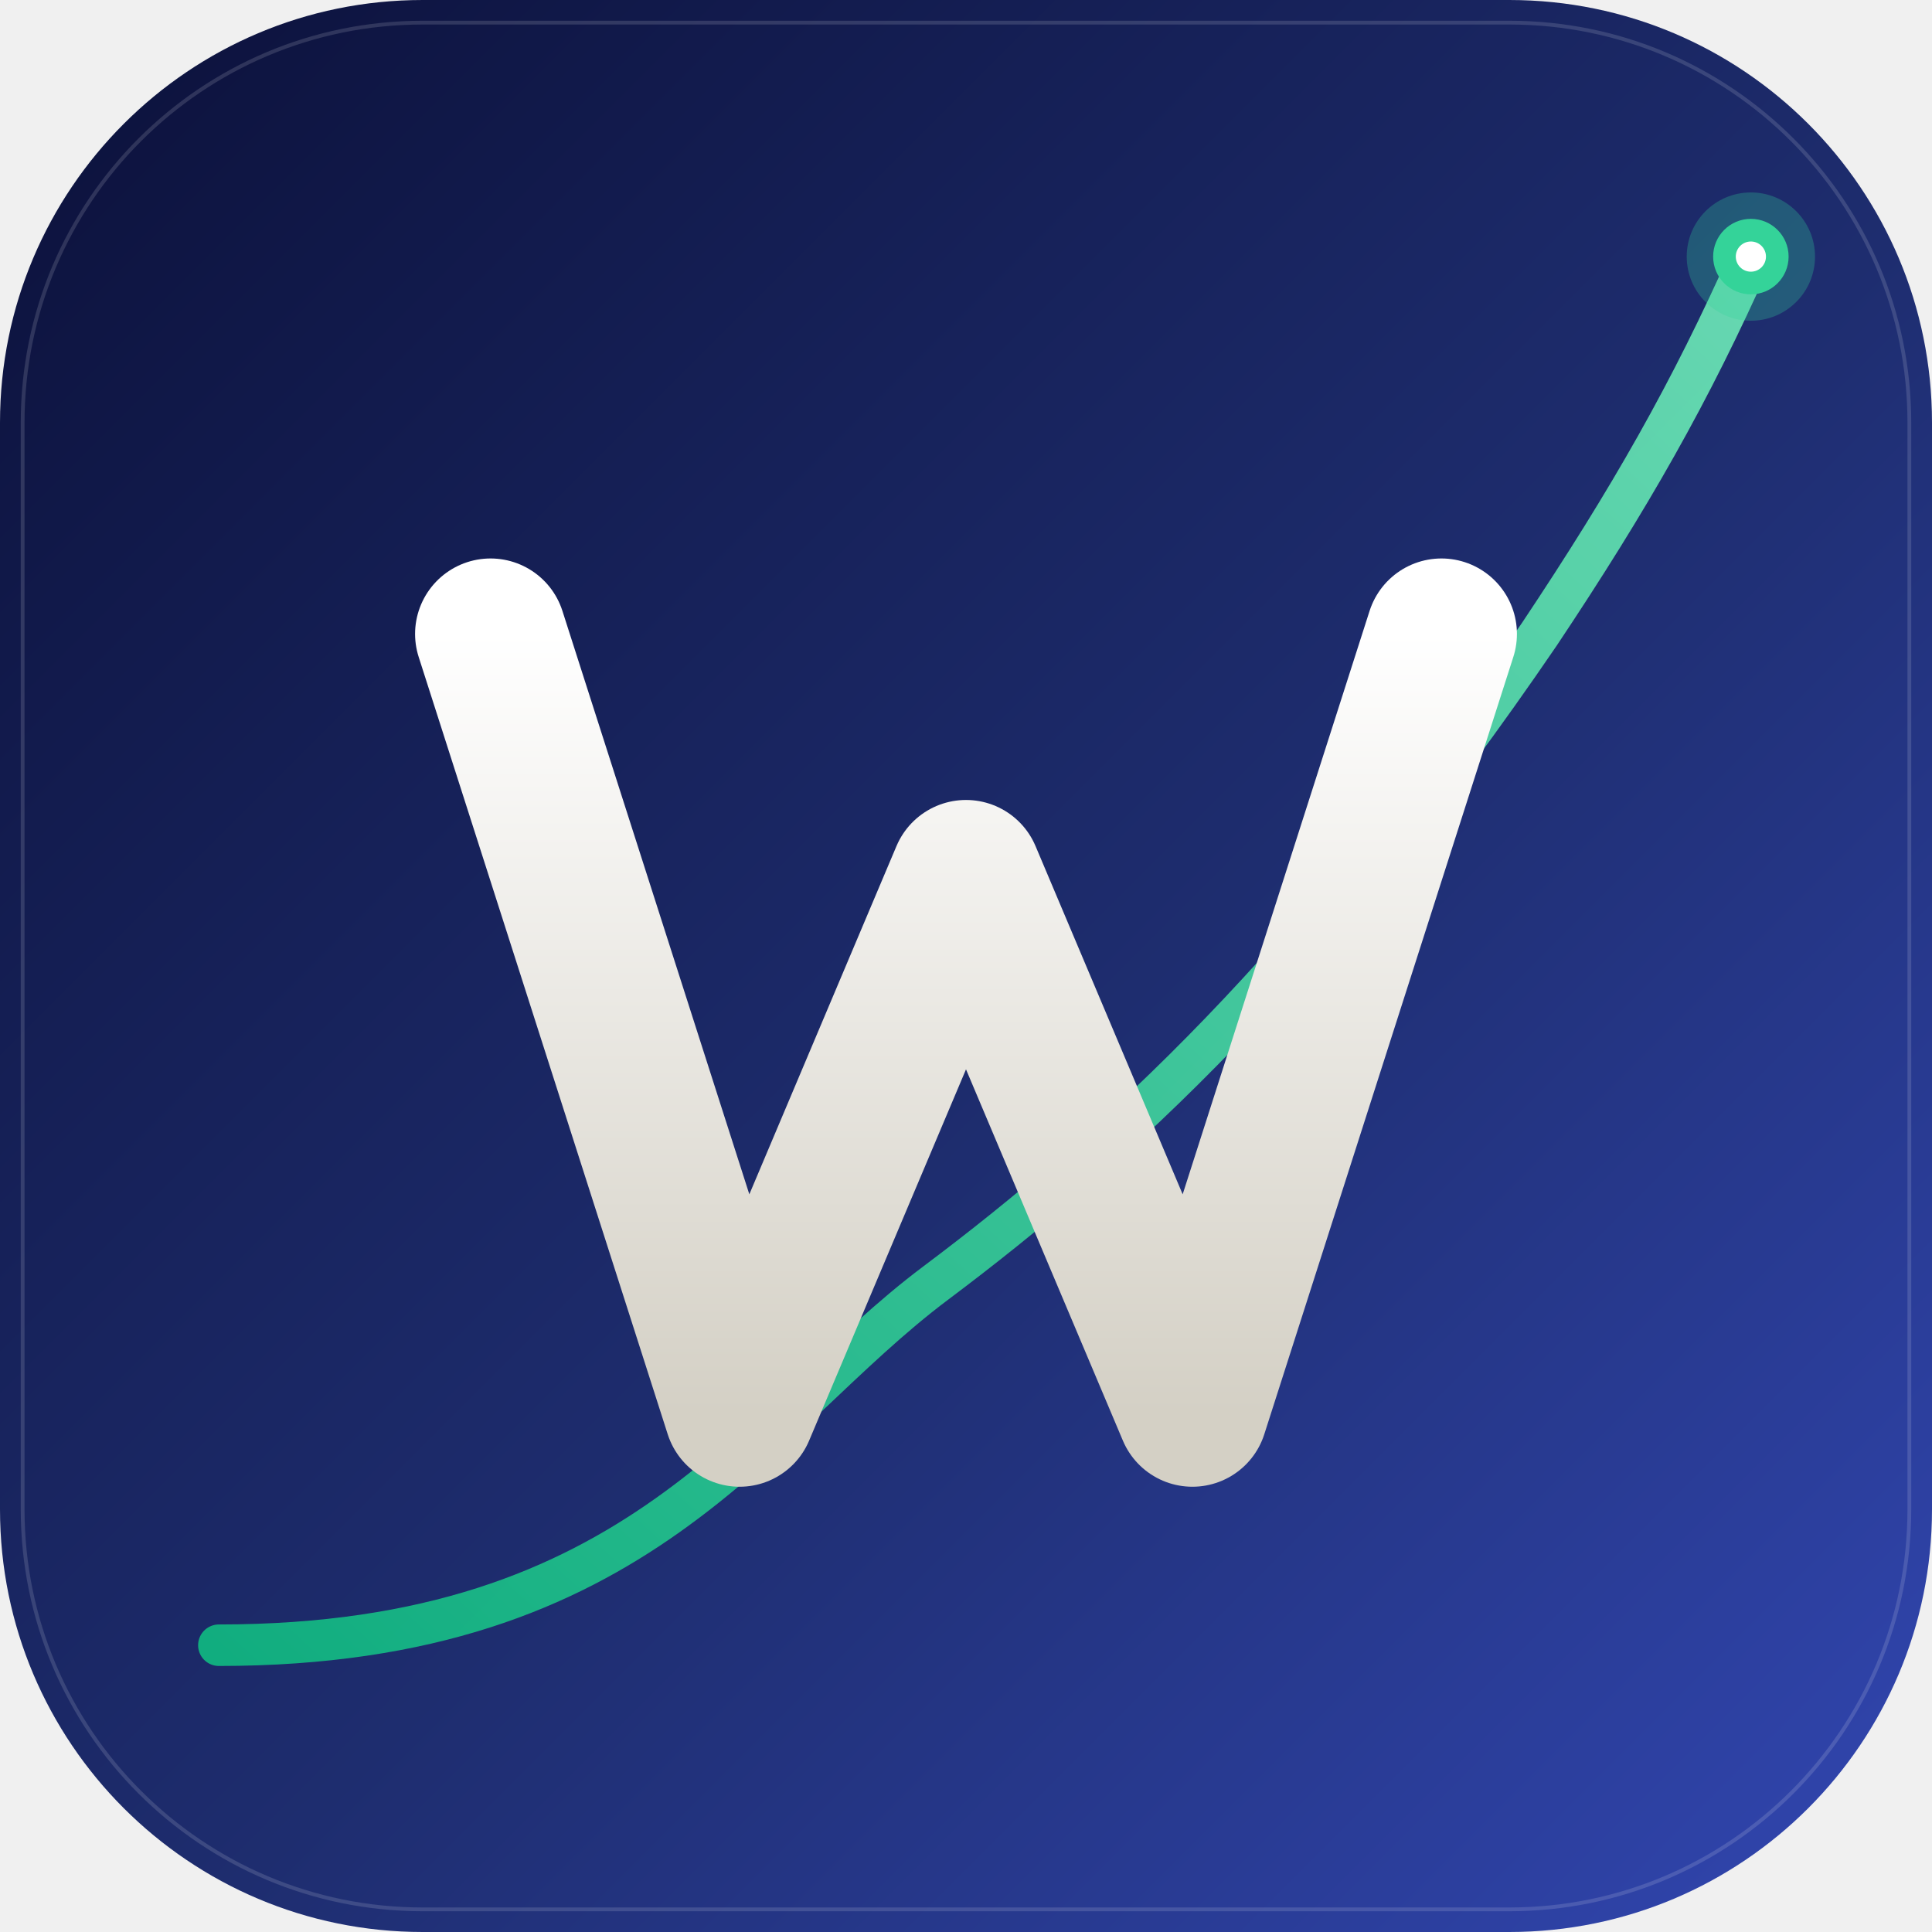
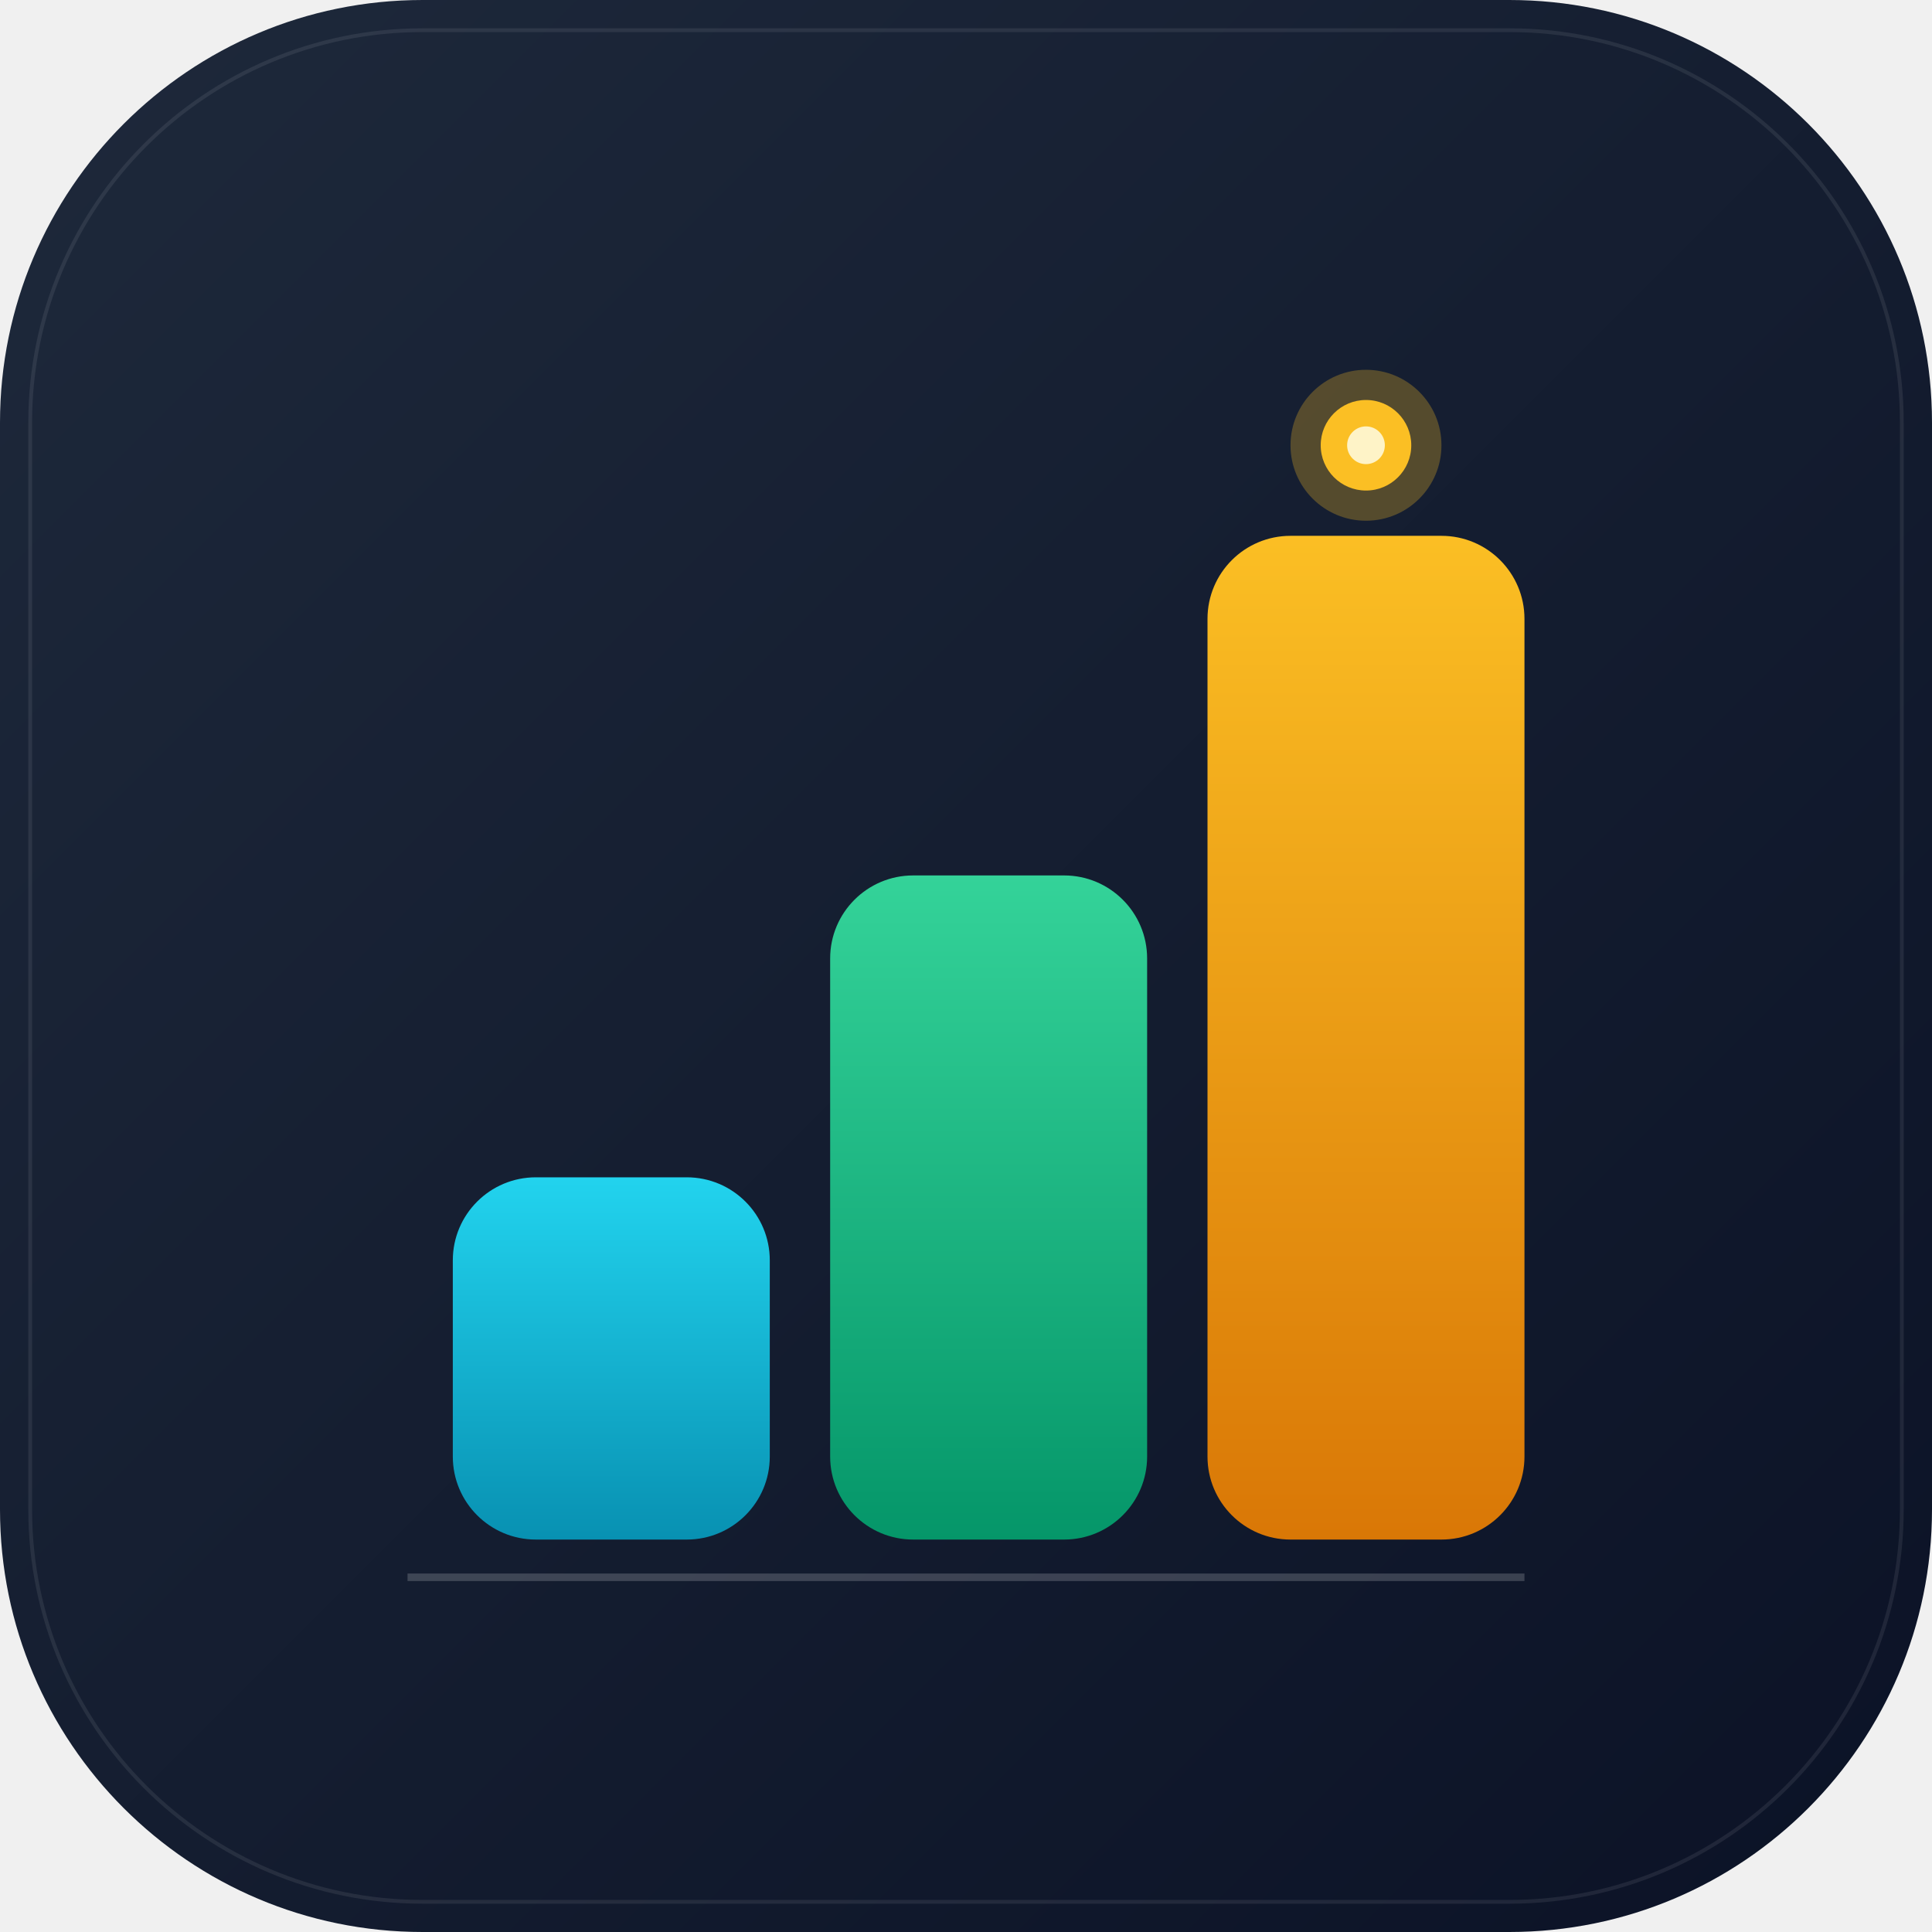
<svg xmlns="http://www.w3.org/2000/svg" viewBox="0 0 512 512">
  <defs>
    <linearGradient id="bg" x1="0" y1="0" x2="1" y2="1">
-       <stop offset="0" stop-color="#0b1039" />
-       <stop offset="0.55" stop-color="#1e2d6f" />
-       <stop offset="1" stop-color="#3247b3" />
+       <stop offset="0" stop-color="#1e293b" />
+       <stop offset="1" stop-color="#0b1226" />
    </linearGradient>
-     <linearGradient id="w" x1="0" y1="0" x2="0" y2="1">
-       <stop offset="0" stop-color="#ffffff" />
-       <stop offset="1" stop-color="#d4d0c5" />
+     <linearGradient id="bar1" x1="0" y1="1" x2="0" y2="0">
+       <stop offset="0" stop-color="#0891b2" />
+       <stop offset="1" stop-color="#22d3ee" />
    </linearGradient>
-     <linearGradient id="trend" x1="0" y1="1" x2="1" y2="0">
-       <stop offset="0" stop-color="#10b981" />
-       <stop offset="1" stop-color="#6ee7b7" />
+     <linearGradient id="bar2" x1="0" y1="1" x2="0" y2="0">
+       <stop offset="0" stop-color="#059669" />
+       <stop offset="1" stop-color="#34d399" />
+     </linearGradient>
+     <linearGradient id="bar3" x1="0" y1="1" x2="0" y2="0">
+       <stop offset="0" stop-color="#d97706" />
+       <stop offset="1" stop-color="#fbbf24" />
    </linearGradient>
  </defs>
  <rect width="512" height="512" rx="112" fill="url(#bg)" />
-   <rect x="6" y="6" width="500" height="500" rx="106" fill="none" stroke="#ffffff" stroke-width="1" opacity="0.14" />
-   <path d="M 58 436 C 170 436 200 376 248 340 C 296 304 348 256 408 168 C 432 132 448 104 464 68" fill="none" stroke="url(#trend)" stroke-width="11" stroke-linecap="round" opacity="0.92" />
-   <circle cx="464" cy="68" r="17" fill="#34d399" opacity="0.28" />
-   <circle cx="464" cy="68" r="10" fill="#34d399" />
-   <circle cx="464" cy="68" r="4" fill="#ffffff" />
-   <g stroke="url(#w)" fill="none" stroke-linejoin="round" stroke-linecap="round">
-     <path d="M 130 168 L 196 374 L 256 232 L 316 374 L 382 168" stroke-width="40" />
-     <line x1="150" y1="238" x2="362" y2="238" stroke-width="18" />
-     <line x1="168" y1="286" x2="344" y2="286" stroke-width="18" />
-   </g>
+   <rect x="8" y="8" width="496" height="496" rx="104" fill="none" stroke="#ffffff" stroke-width="1" opacity="0.08" />
+   <line x1="108" y1="418" x2="404" y2="418" stroke="#ffffff" stroke-width="2" opacity="0.18" />
+   <rect x="120" y="312" width="84" height="96" rx="22" fill="url(#bar1)" />
+   <rect x="220" y="232" width="84" height="176" rx="22" fill="url(#bar2)" />
+   <rect x="320" y="142" width="84" height="266" rx="22" fill="url(#bar3)" />
+   <circle cx="362" cy="118" r="20" fill="#fbbf24" opacity="0.28" />
+   <circle cx="362" cy="118" r="12" fill="#fbbf24" />
+   <circle cx="362" cy="118" r="5" fill="#fef3c7" />
</svg>
